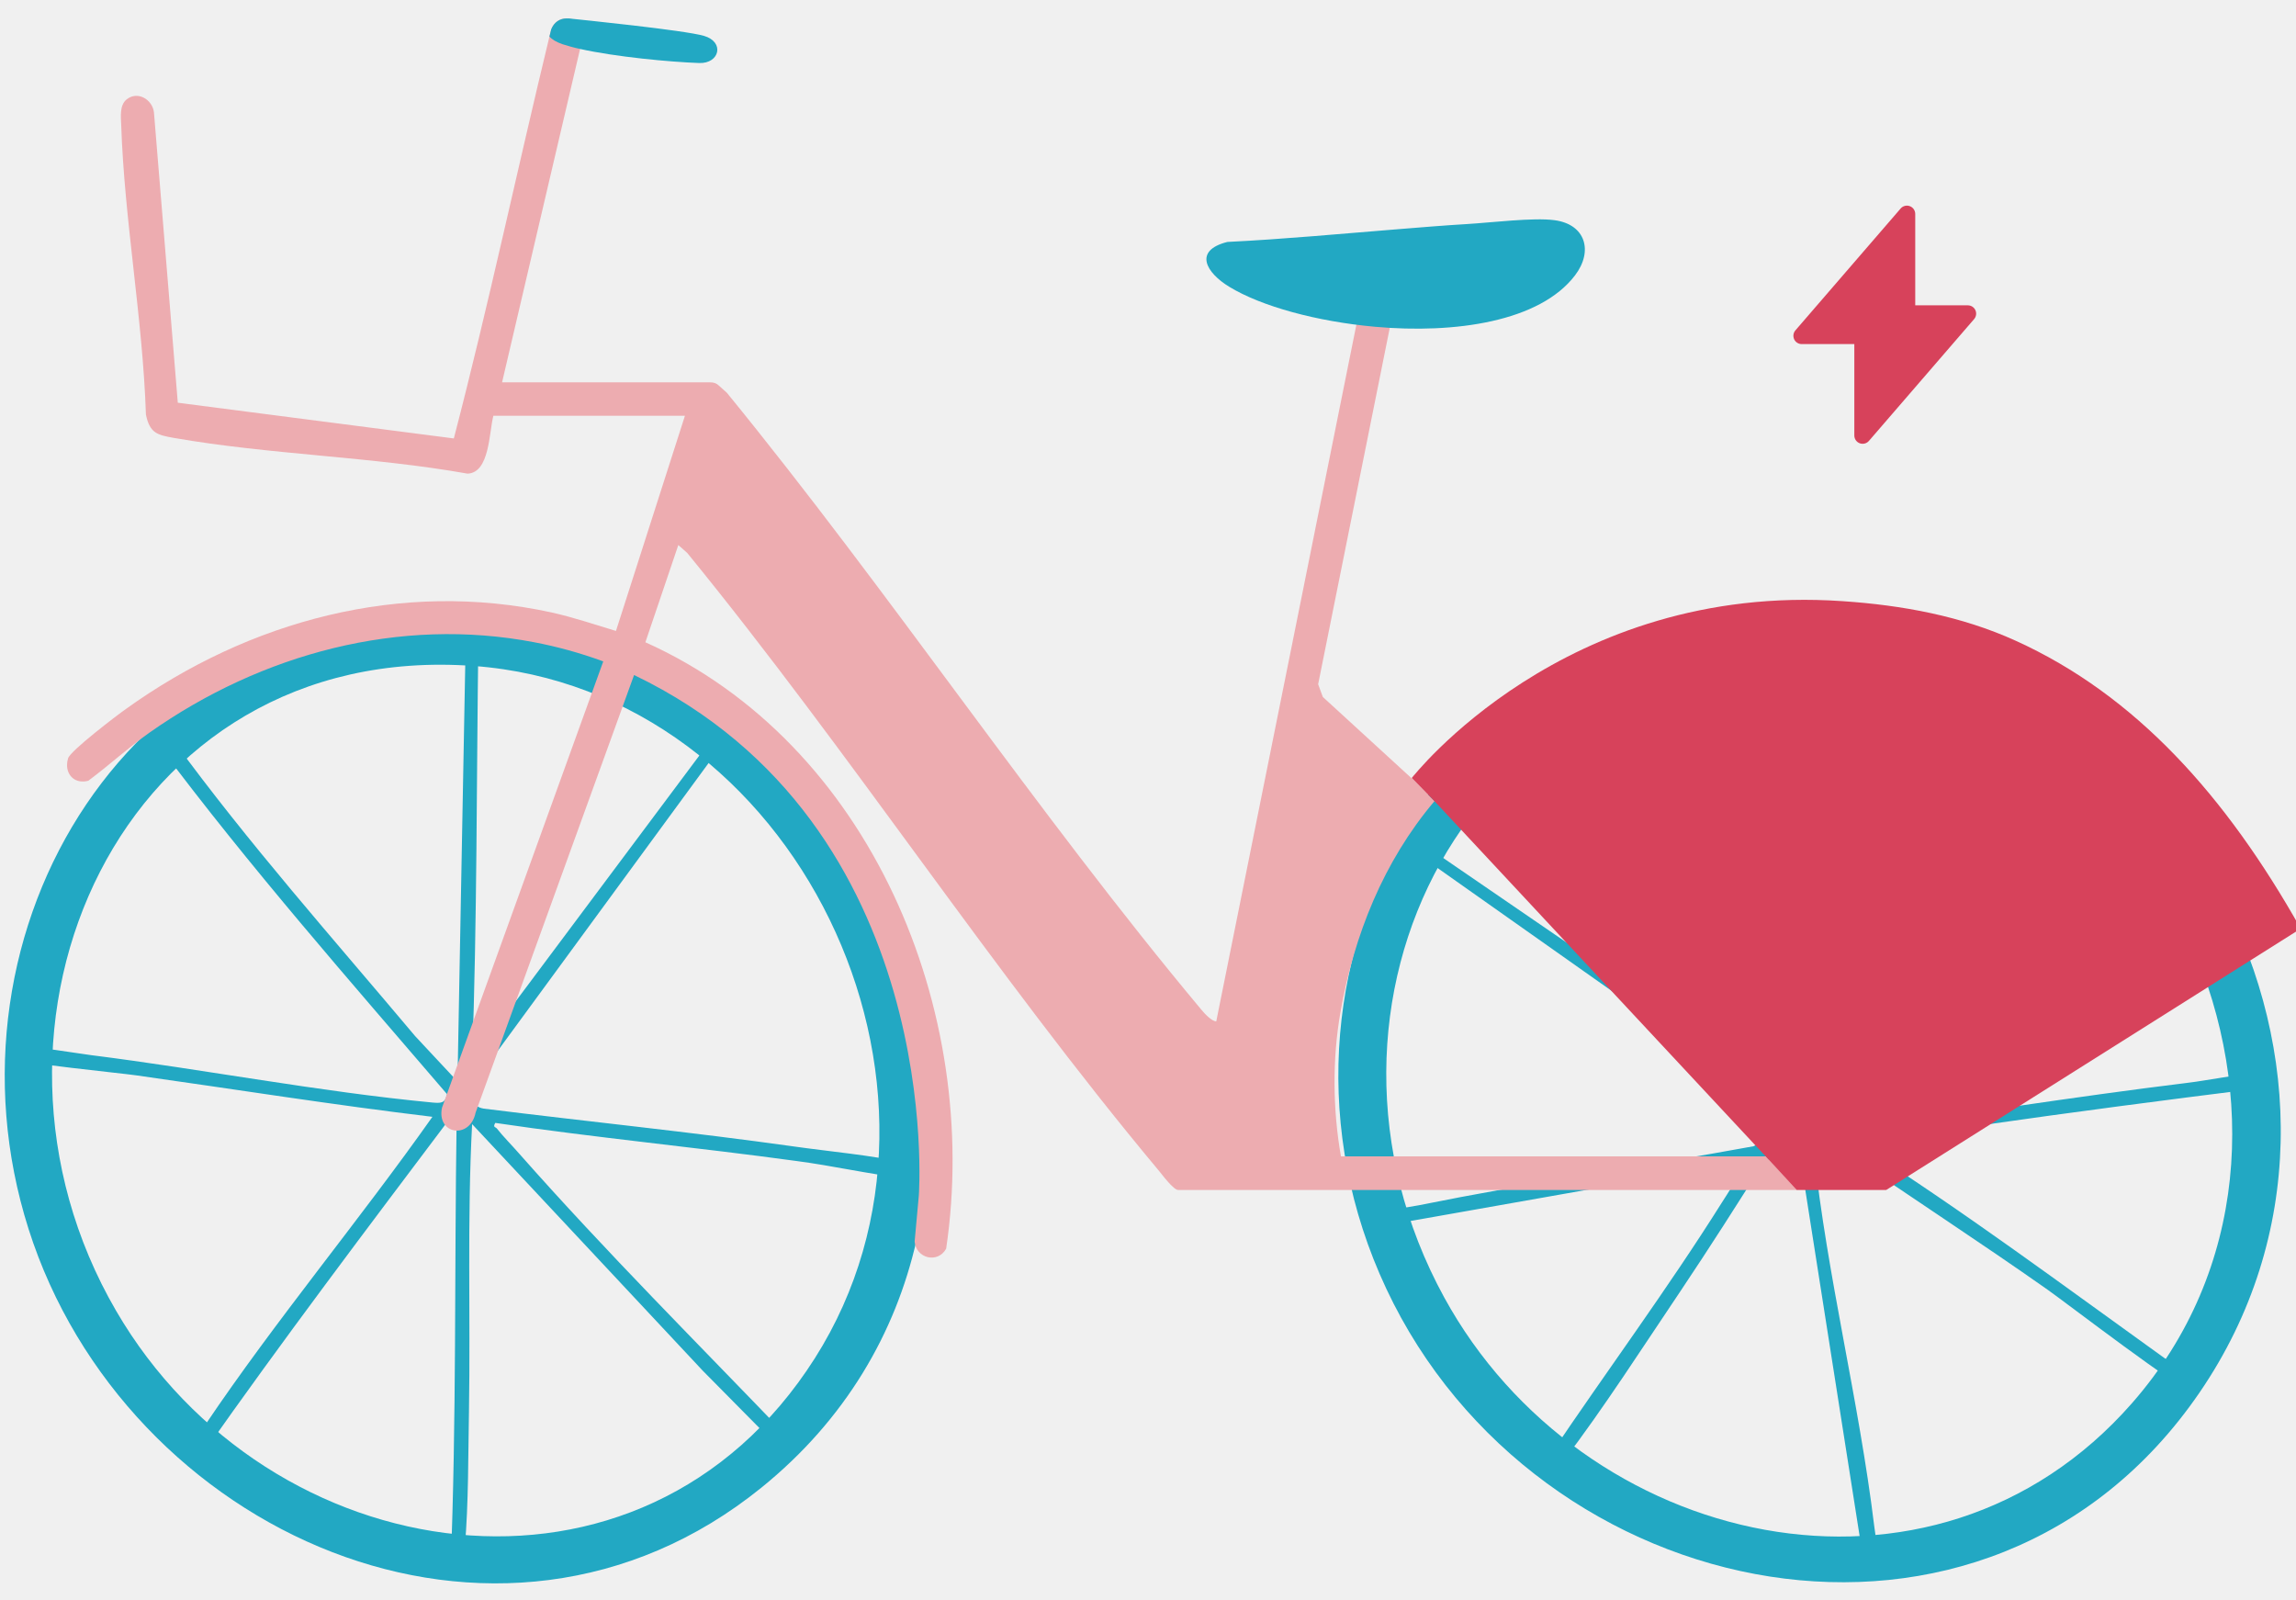
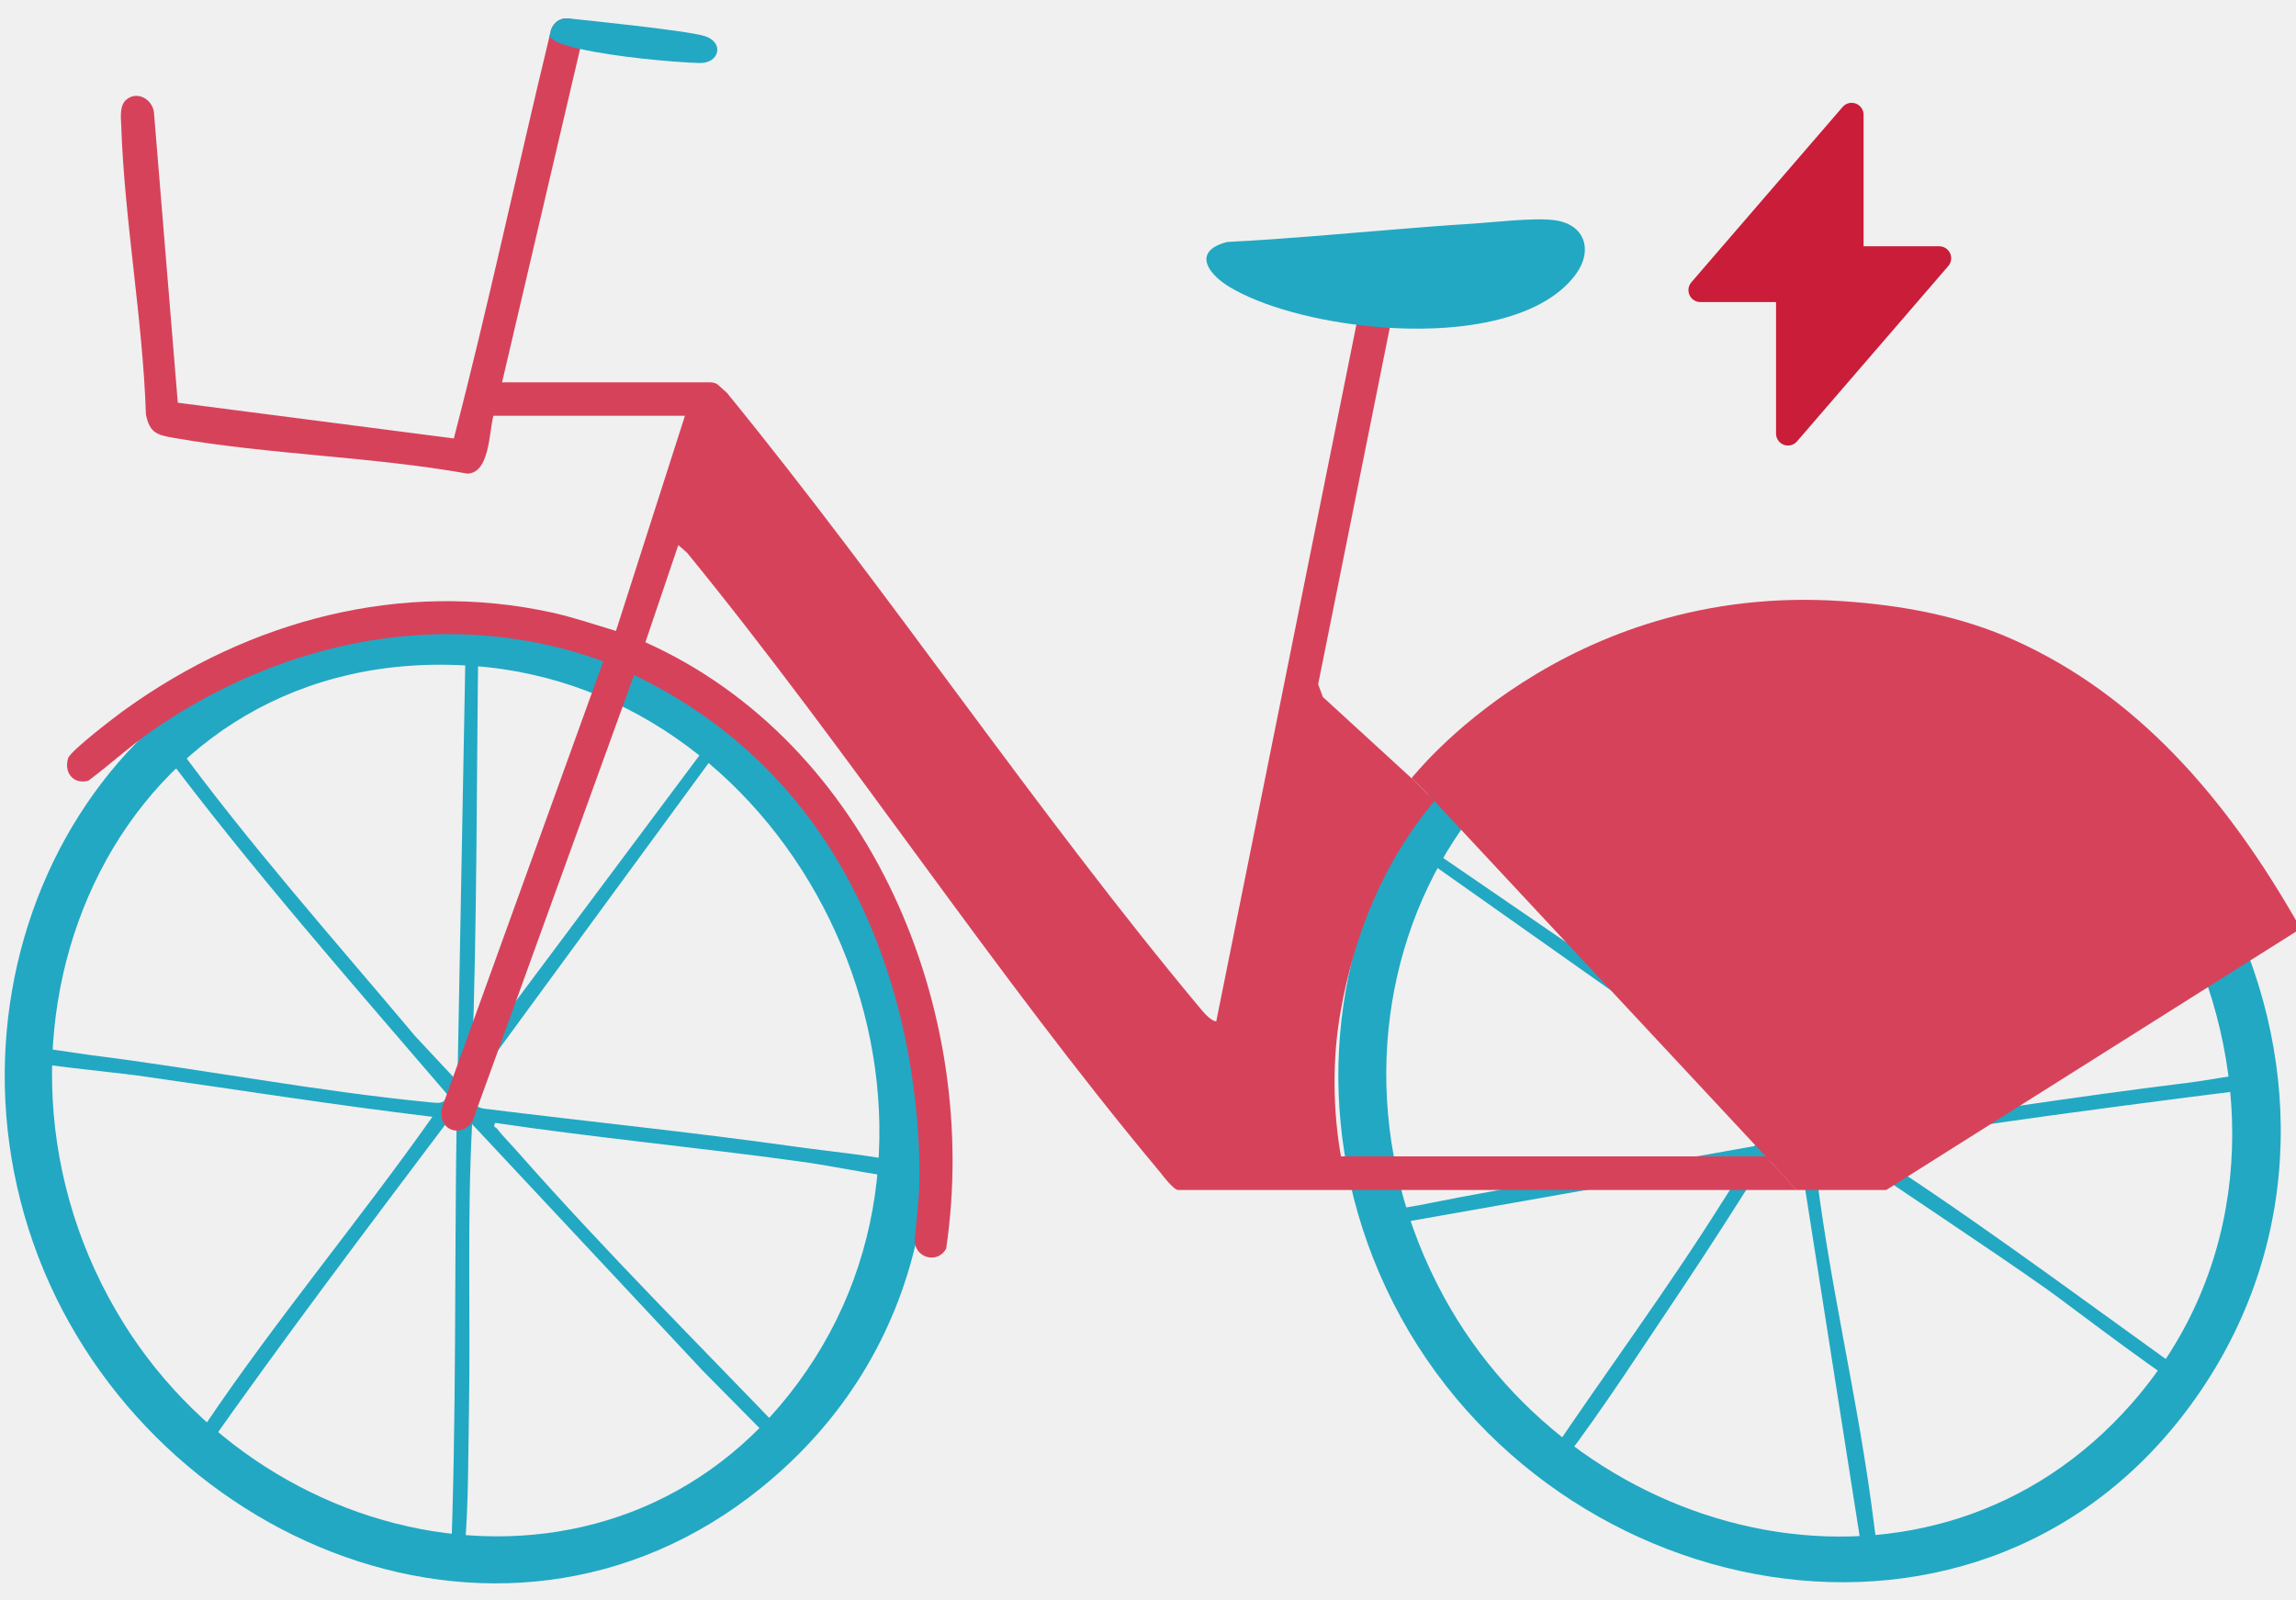
<svg xmlns="http://www.w3.org/2000/svg" width="201" height="140" viewBox="0 0 201 140" fill="none">
  <g clip-path="url(#clip0_10879_17107)">
    <path d="M158.098 54.193C126.555 52.363 108.473 85.347 121.356 112.796C134.498 140.809 174.015 148.968 192.554 121.9C211.321 94.497 190.572 56.084 158.098 54.208V54.193ZM126.433 113.574C112.452 88.031 128.659 56.069 159.089 58.295C189.291 60.506 207.083 99.499 186.653 122.815C169.182 142.761 138.462 135.533 126.433 113.574Z" fill="#22A8C3" />
    <path d="M40.477 54.193C11.632 52.531 -5.84 81.337 2.5 107.581C10.931 134.1 43.541 148.937 66.669 130.211C96.124 106.376 77.646 56.343 40.477 54.193ZM10.168 114.748C-4.407 89.709 10.58 56.038 41.453 58.295C69.673 60.354 86.382 95.183 71.334 118.896C56.226 142.7 23.463 137.592 10.168 114.748Z" fill="#22A8C3" />
    <path d="M151.055 56.099C152.35 55.703 152.213 57.258 152.396 58.28C154.576 69.992 155.705 81.901 157.61 93.659L164.151 83.136C168.694 76.32 172.261 68.253 176.988 61.635C177.232 61.3 177.643 60.552 178.07 60.568C178.848 60.598 178.466 61.62 178.283 62.031C177.597 63.556 175.859 65.752 174.914 67.338C169.319 76.747 163.861 86.217 158.068 95.519C157.412 97.41 160.019 98.294 161.345 99.041C171.392 97.623 181.424 96.022 191.502 94.787C193.209 94.589 196.213 93.948 197.737 94.009C199.262 94.07 198.286 94.04 198.377 94.36C198.499 95.061 198.164 95.153 197.585 95.29C189.52 96.297 181.439 97.349 173.39 98.508C170.279 98.95 166.499 99.27 163.495 99.957C163.236 100.018 162.992 99.957 162.809 100.231C171.957 106.056 180.647 112.537 189.443 118.85C189.992 119.247 192.599 120.68 192.584 121.229C192.554 121.778 192.249 121.824 192.035 121.87C191.227 121.992 180.814 113.986 179.244 112.888C173.374 108.755 167.352 104.852 161.437 100.765C161.102 100.292 158.982 100.505 158.784 100.749C159.958 111.759 162.733 122.556 164.074 133.566C164.181 134.435 164.547 136.494 164.379 137.226C164.227 137.912 163.388 137.851 163.251 137.348L157.534 100.917L154.485 101.588C152.091 105.416 149.652 109.228 147.152 112.964C143.874 117.829 140.398 123.257 136.876 127.878C135.916 129.128 134.833 128.991 135.611 127.512C140.611 120.07 145.978 112.842 150.75 105.248C150.994 104.867 152.96 101.832 152.823 101.695L120.898 107.337C120.35 107.169 120.273 106.422 120.761 106.193C121.31 105.949 123.429 105.645 124.192 105.507C133.918 103.54 143.767 102.122 153.509 100.338C154.363 99.987 155.125 97.822 155.735 97.074L123.323 74.2C123.018 73.911 123.063 73.27 123.49 73.148L156.574 95.824L151.055 56.176V56.099Z" fill="#22A8C3" />
    <path d="M40.05 94.65L40.782 55.367C41.117 54.818 42.047 55.306 41.88 55.947C41.712 68.223 41.773 80.498 41.331 92.759L63.879 62.58C63.803 63.145 64.459 63.511 64.047 64.044L41.499 94.817C40.98 95.763 41.194 96.861 42.352 97.044C51.393 98.172 60.464 99.087 69.475 100.353C72.57 100.795 76.427 101.131 79.384 101.817C80.543 102.107 80.36 103.281 79.217 103.144C76.076 102.778 72.905 102.046 69.764 101.634C60.968 100.429 52.125 99.591 43.359 98.294C43.13 98.691 43.359 98.63 43.496 98.782C44.045 99.484 44.837 100.277 45.447 100.978C53.04 109.579 61.211 117.722 69.154 126.002C69.322 126.765 68.712 127.161 68.103 126.643L61.516 119.979L41.331 98.401C40.889 106.742 41.194 115.099 41.056 123.456C40.98 127.36 41.026 131.553 40.691 135.426C40.614 136.357 40.782 138.217 39.441 137.348C39.974 124.264 39.776 111.18 39.974 98.096L39.38 97.913C32.077 107.612 24.728 117.325 17.746 127.268C17.517 127.649 16.953 127.695 16.648 127.375C16.252 126.917 17.639 125.209 17.959 124.737C24.164 115.526 31.452 106.834 37.855 97.761C29.195 96.724 20.581 95.351 11.922 94.131C10.565 93.933 1.722 93.064 1.357 92.683C1.052 92.377 1.372 91.783 1.936 91.691C2.988 91.539 6.632 92.195 7.973 92.362C17.883 93.613 27.93 95.565 37.855 96.51C38.556 96.571 38.983 96.602 39.136 95.778C30.567 85.79 21.847 75.878 13.98 65.356C13.995 64.471 14.529 64.105 15.169 64.807C21.74 73.819 29.18 82.176 36.346 90.7L40.05 94.665V94.634H40.066L40.05 94.65Z" fill="#22A8C3" />
-     <path d="M154.576 101.222H117.392C116.675 97.15 116.63 92.682 117.346 88.626C118.535 81.855 121.127 75.389 125.579 70.129L123.597 68.1C124.146 67.231 123.597 68.146 123.597 68.146L115.806 61.009L115.395 59.896L121.752 28.269C121.92 25.875 118.947 25.814 118.779 28.239L106.476 89.404C106.095 89.404 105.5 88.778 105.195 88.412C90.757 71.135 77.905 51.86 63.635 34.384L62.888 33.713C62.721 33.561 62.492 33.469 62.187 33.469H43.953L50.783 4.282L50.92 3.672C51.347 2.528 50.615 1.72 49.792 1.613H49.563C49.03 1.613 48.511 1.918 48.252 2.574C48.207 2.787 48.146 3.001 48.1 3.199C45.264 14.911 42.764 26.729 39.73 38.379L15.565 35.253L13.477 9.833C13.34 8.704 12.044 7.927 11.083 8.704C10.458 9.207 10.58 10.214 10.611 10.946C10.885 19.257 12.501 27.918 12.775 36.29C13.111 37.922 13.766 38.074 15.23 38.334C23.6 39.798 32.534 39.965 40.934 41.46C42.871 41.383 42.81 37.846 43.191 36.397H59.961L53.924 55.23C52.048 54.666 50.219 54.041 48.298 53.614C35.111 50.731 21.816 54.315 11.022 62.062C10.199 62.641 6.159 65.722 5.961 66.377C5.9 66.575 5.869 66.774 5.869 66.972C5.869 67.933 6.631 68.634 7.729 68.344C9.559 66.987 11.22 65.447 13.08 64.135C22.929 57.197 35.019 53.964 46.773 56.221C48.771 56.602 50.768 57.151 52.735 57.868C52.765 57.868 52.78 57.899 52.811 57.899L38.693 96.967C38.205 99.316 41.148 99.773 41.636 97.394L55.509 59.088C82.875 72.248 80.436 104.668 80.436 104.668L80.07 108.679C80.192 110.158 82.098 110.631 82.83 109.304C85.909 88.519 76.213 65.066 56.5 56.221L59.382 47.712L60.159 48.398C74.429 65.874 87.007 85.195 101.445 102.472C101.658 102.732 102.207 103.464 102.649 103.86C102.832 104.043 103.015 104.165 103.137 104.165H157.305L154.591 101.222H154.576Z" fill="#EDACB0" />
+     <path d="M154.576 101.222H117.392C116.675 97.15 116.63 92.682 117.346 88.626C118.535 81.855 121.127 75.389 125.579 70.129L123.597 68.1C124.146 67.231 123.597 68.146 123.597 68.146L115.806 61.009L115.395 59.896L121.752 28.269C121.92 25.875 118.947 25.814 118.779 28.239L106.476 89.404C106.095 89.404 105.5 88.778 105.195 88.412C90.757 71.135 77.905 51.86 63.635 34.384L62.888 33.713C62.721 33.561 62.492 33.469 62.187 33.469H43.953L50.783 4.282L50.92 3.672C51.347 2.528 50.615 1.72 49.792 1.613H49.563C49.03 1.613 48.511 1.918 48.252 2.574C48.207 2.787 48.146 3.001 48.1 3.199C45.264 14.911 42.764 26.729 39.73 38.379L15.565 35.253L13.477 9.833C13.34 8.704 12.044 7.927 11.083 8.704C10.458 9.207 10.58 10.214 10.611 10.946C10.885 19.257 12.501 27.918 12.775 36.29C13.111 37.922 13.766 38.074 15.23 38.334C23.6 39.798 32.534 39.965 40.934 41.46C42.871 41.383 42.81 37.846 43.191 36.397H59.961L53.924 55.23C52.048 54.666 50.219 54.041 48.298 53.614C35.111 50.731 21.816 54.315 11.022 62.062C10.199 62.641 6.159 65.722 5.961 66.377C5.9 66.575 5.869 66.774 5.869 66.972C5.869 67.933 6.631 68.634 7.729 68.344C9.559 66.987 11.22 65.447 13.08 64.135C22.929 57.197 35.019 53.964 46.773 56.221C48.771 56.602 50.768 57.151 52.735 57.868C52.765 57.868 52.78 57.899 52.811 57.899L38.693 96.967C38.205 99.316 41.148 99.773 41.636 97.394L55.509 59.088C82.875 72.248 80.436 104.668 80.436 104.668L80.07 108.679C80.192 110.158 82.098 110.631 82.83 109.304C85.909 88.519 76.213 65.066 56.5 56.221L59.382 47.712L60.159 48.398C74.429 65.874 87.007 85.195 101.445 102.472C101.658 102.732 102.207 103.464 102.649 103.86C102.832 104.043 103.015 104.165 103.137 104.165H157.305L154.591 101.222H154.576Z" fill="#D7425B" />
    <path d="M107.604 25.098C105.622 23.893 104.418 21.941 107.451 21.178C112.422 20.934 117.392 20.462 122.362 20.065C124.42 19.897 126.463 19.73 128.506 19.608C130.518 19.486 134.253 19.028 136.068 19.272C138.812 19.623 139.498 21.987 137.882 24.106C134.787 28.163 127.378 29.23 120.38 28.605C115.288 28.147 110.424 26.821 107.604 25.098Z" fill="#22A8C3" />
    <path d="M61.211 5.517C58.665 5.426 53.893 4.983 50.768 4.282C50.188 4.16 49.685 4.007 49.243 3.87C48.709 3.687 48.328 3.458 48.1 3.199C48.145 2.986 48.206 2.772 48.252 2.574C48.511 1.918 49.03 1.629 49.563 1.613H49.792C50.783 1.72 59.885 2.635 61.623 3.138C63.467 3.672 62.995 5.578 61.211 5.517Z" fill="#22A8C3" />
    <path d="M201.411 81.291L165.126 104.165H157.29L154.576 101.222L154.393 101.024L154.286 100.917L125.579 70.129L123.597 68.1C123.597 68.1 136.921 50.945 161.299 52.622C166.498 52.973 171.697 53.919 176.454 56.084C186.958 60.842 194.871 69.671 201.411 81.291Z" fill="#D7425B" />
-     <path fill-rule="evenodd" clip-rule="evenodd" d="M167.192 18.046C167.477 18.152 167.666 18.423 167.666 18.727V26.727H172.273C172.557 26.727 172.816 26.893 172.934 27.152C173.052 27.41 173.009 27.714 172.823 27.93L163.611 38.596C163.413 38.825 163.092 38.908 162.807 38.802C162.523 38.696 162.334 38.424 162.334 38.12V30.12H157.727C157.443 30.12 157.184 29.955 157.066 29.696C156.948 29.437 156.991 29.133 157.177 28.918L166.389 18.252C166.587 18.022 166.908 17.94 167.192 18.046Z" fill="#D7425B" />
+     <path fill-rule="evenodd" clip-rule="evenodd" d="M162.464 9.066C162.874 9.218 163.145 9.609 163.145 10.047V21.558H169.767C170.176 21.558 170.547 21.797 170.718 22.169C170.888 22.542 170.826 22.979 170.558 23.289L157.316 38.637C157.031 38.968 156.57 39.087 156.161 38.934C155.751 38.782 155.48 38.391 155.48 37.953V26.442H148.858C148.449 26.442 148.078 26.203 147.907 25.831C147.737 25.458 147.799 25.021 148.067 24.711L161.309 9.363C161.594 9.032 162.055 8.913 162.464 9.066Z" fill="#C91D39" />
  </g>
  <defs>
    <clipPath id="clip0_10879_17107">
      <rect width="201" height="140" fill="white" transform="matrix(-1 0 0 1 201 0)" />
    </clipPath>
  </defs>
</svg>
